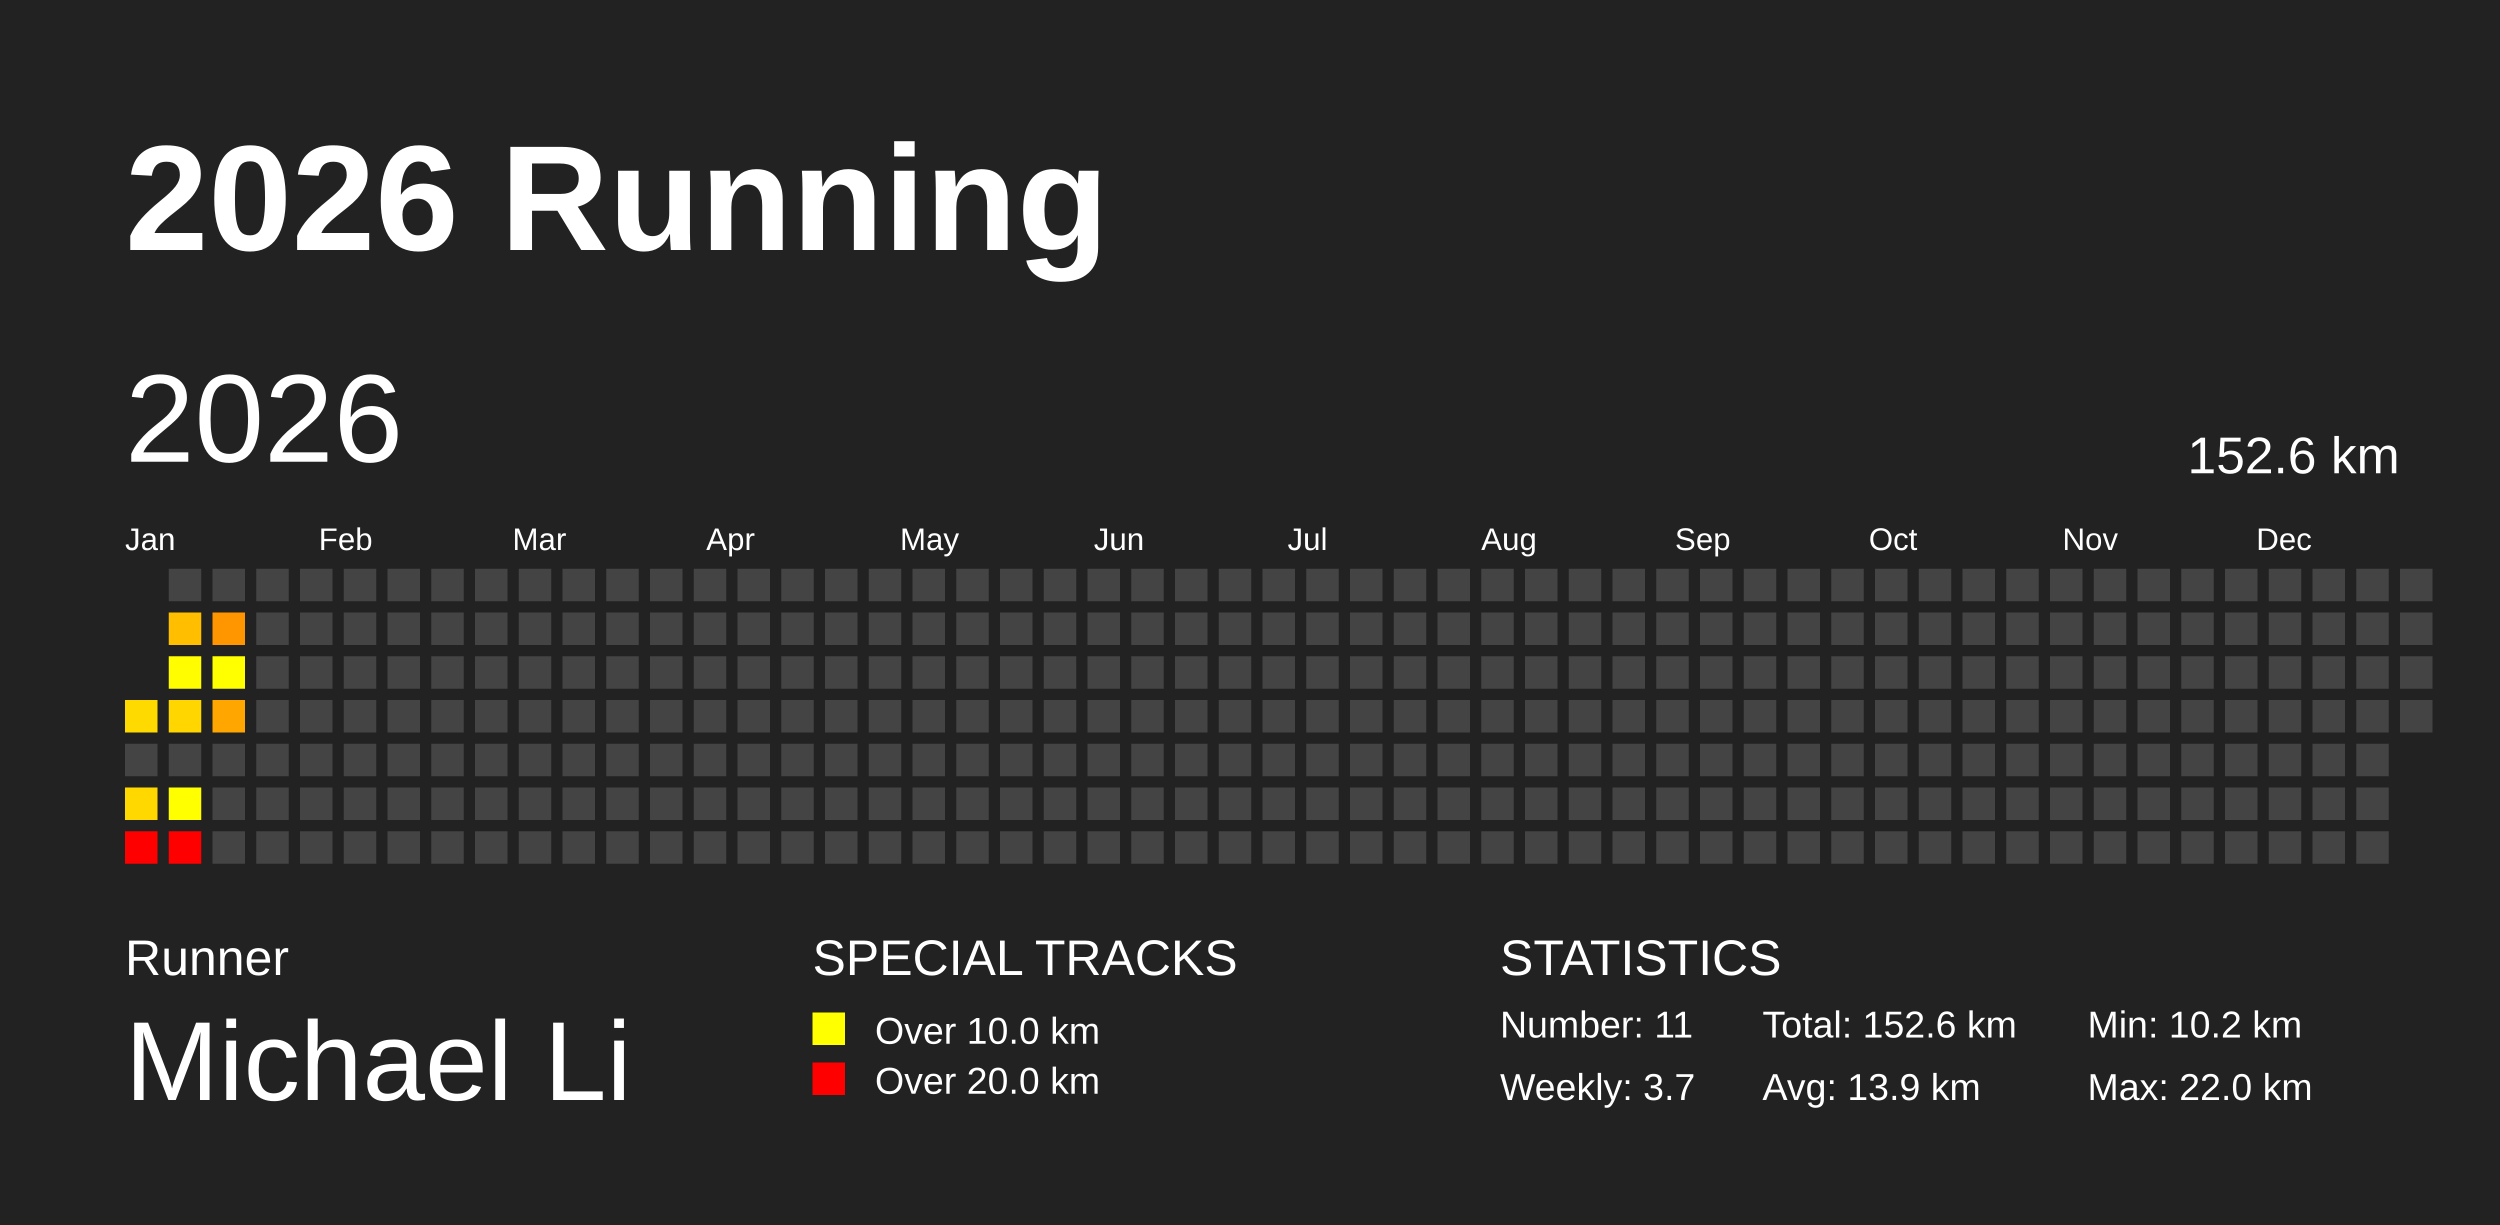
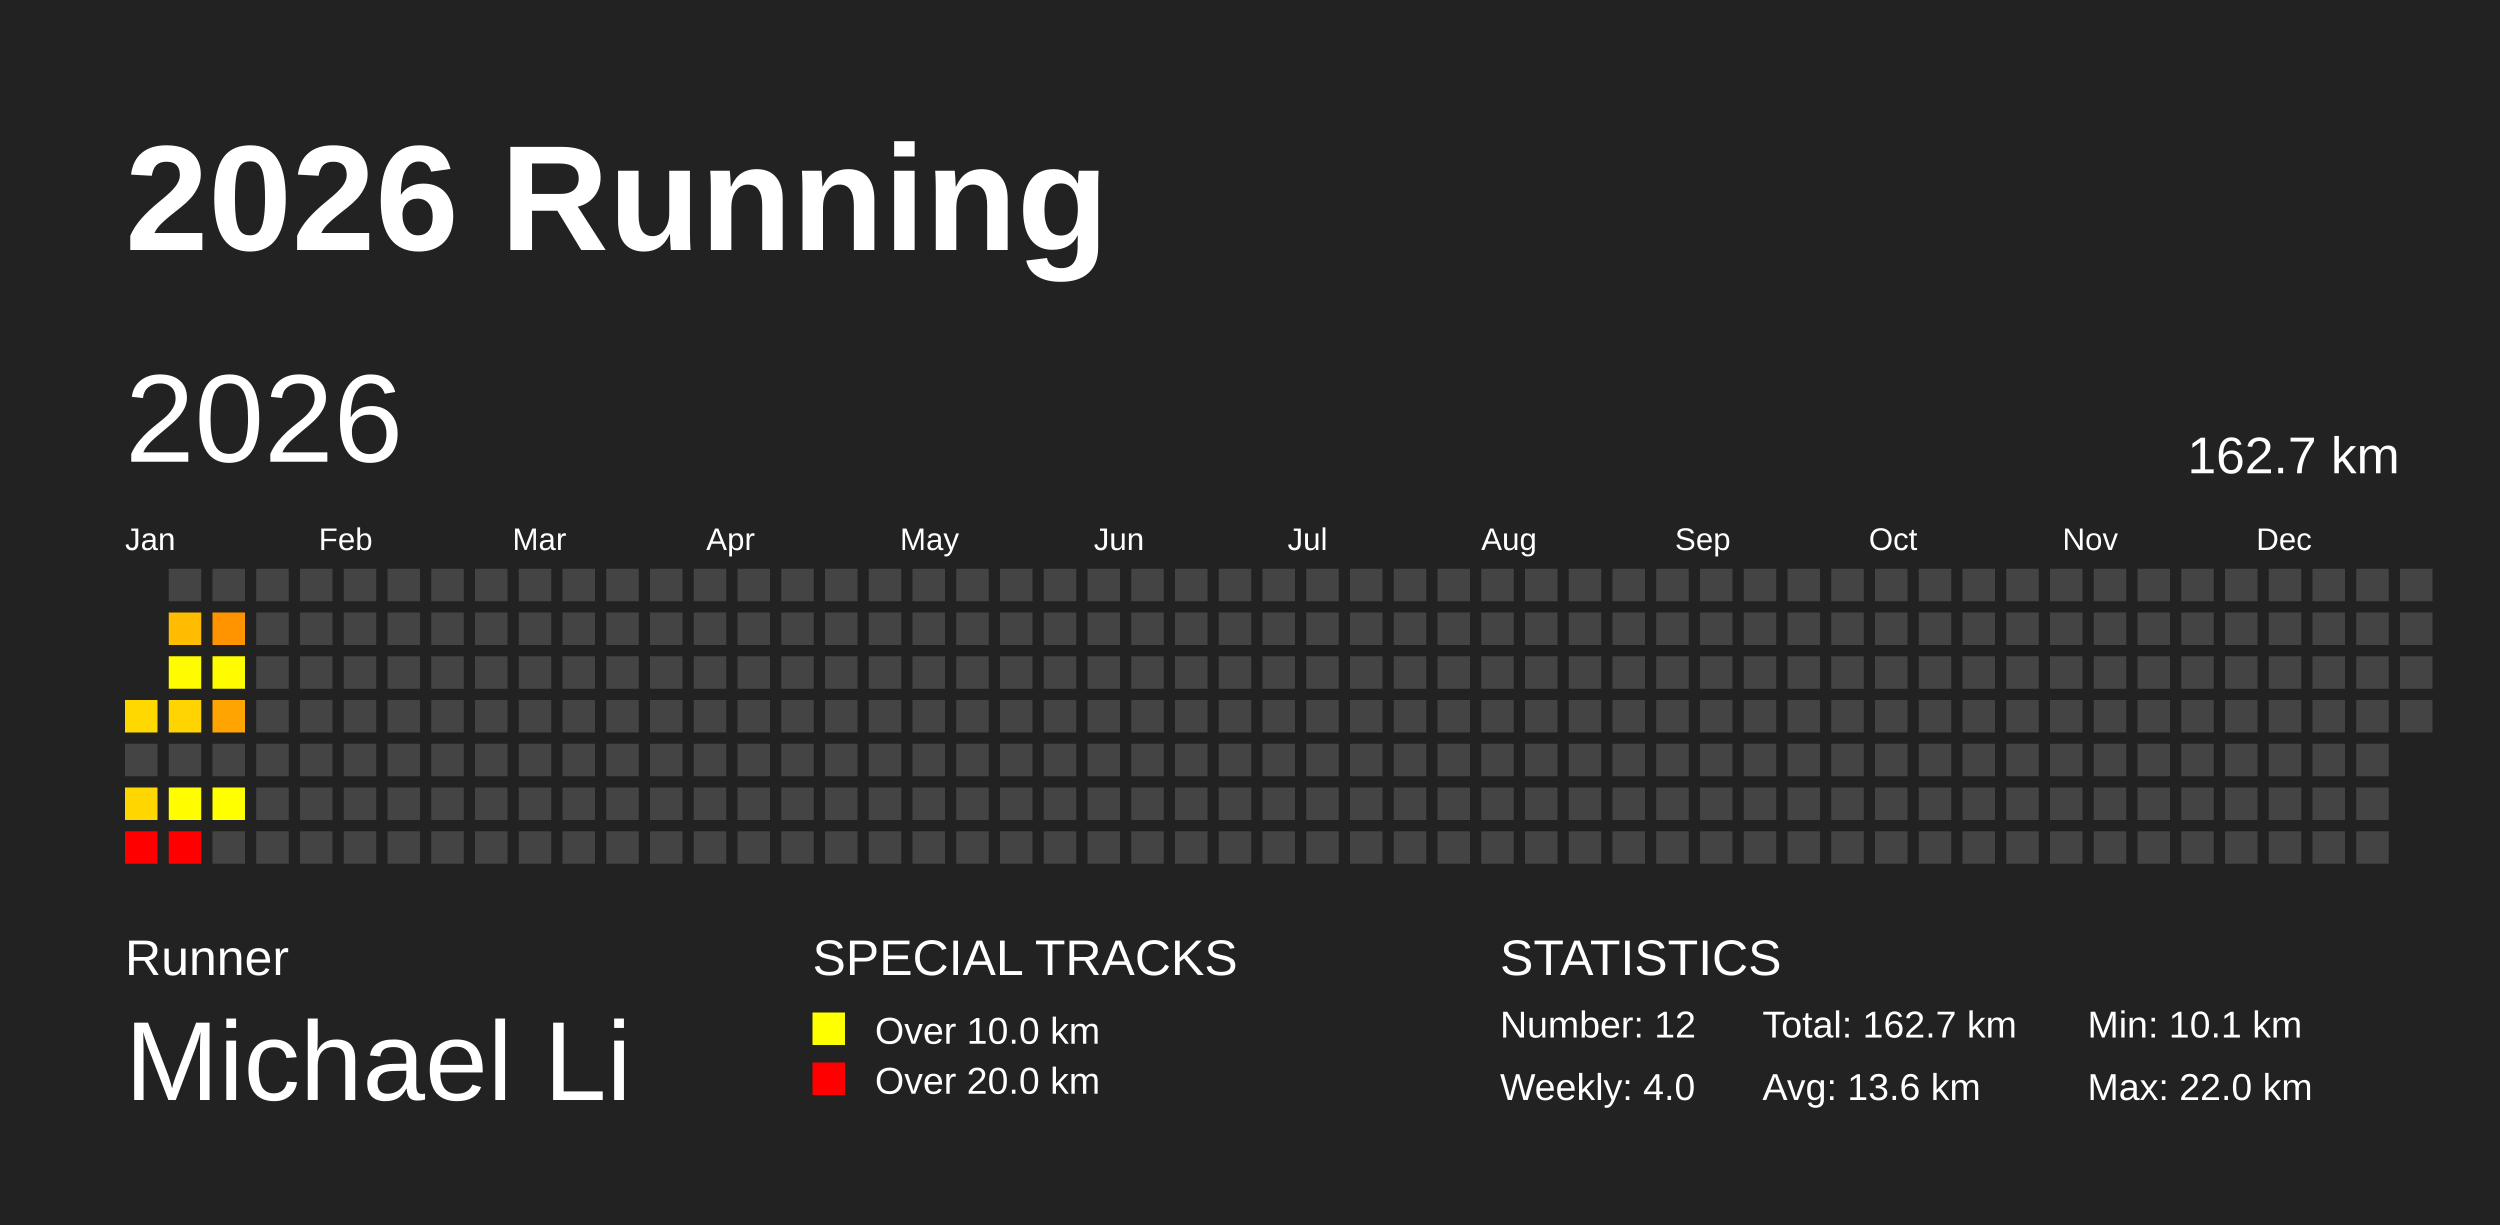
<svg xmlns="http://www.w3.org/2000/svg" baseProfile="full" height="98mm" version="1.1" viewBox="0,0,200,98" width="200mm">
  <defs />
  <rect fill="#222222" height="98" width="200" x="0" y="0" />
  <text fill="#FFFFFF" style="font-size:12px; font-family:Arial; font-weight:bold;" x="10" y="20">2026 Running</text>
  <text fill="#FFFFFF" style="font-size:4px; font-family:Arial" x="10" y="78">Runner</text>
  <text fill="#FFFFFF" style="font-size:9px; font-family:Arial" x="10" y="88">Michael Li</text>
  <text fill="#FFFFFF" style="font-size:4px; font-family:Arial" x="65" y="78">SPECIAL TRACKS</text>
  <rect fill="yellow" height="2.6" width="2.6" x="65" y="81" />
  <text fill="#FFFFFF" style="font-size:3px; font-family:Arial" x="70" y="83.5">Over 10.0 km</text>
  <rect fill="red" height="2.6" width="2.6" x="65" y="85" />
  <text fill="#FFFFFF" style="font-size:3px; font-family:Arial" x="70" y="87.5">Over 20.0 km</text>
  <text fill="#FFFFFF" style="font-size:4px; font-family:Arial" x="120" y="78">STATISTICS</text>
-   <text fill="#FFFFFF" style="font-size:3px; font-family:Arial" x="120" y="83">Number: 11</text>
-   <text fill="#FFFFFF" style="font-size:3px; font-family:Arial" x="120" y="88">Weekly: 3.7</text>
-   <text fill="#FFFFFF" style="font-size:3px; font-family:Arial" x="141" y="83">Total: 152.6 km</text>
-   <text fill="#FFFFFF" style="font-size:3px; font-family:Arial" x="141" y="88">Avg: 13.9 km</text>
-   <text fill="#FFFFFF" style="font-size:3px; font-family:Arial" x="167" y="83">Min: 10.2 km</text>
+   <text fill="#FFFFFF" style="font-size:3px; font-family:Arial" x="120" y="83">Number: 12</text>
+   <text fill="#FFFFFF" style="font-size:3px; font-family:Arial" x="120" y="88">Weekly: 4.0</text>
+   <text fill="#FFFFFF" style="font-size:3px; font-family:Arial" x="141" y="83">Total: 162.7 km</text>
+   <text fill="#FFFFFF" style="font-size:3px; font-family:Arial" x="141" y="88">Avg: 13.6 km</text>
+   <text fill="#FFFFFF" style="font-size:3px; font-family:Arial" x="167" y="83">Min: 10.1 km</text>
  <text fill="#FFFFFF" style="font-size:3px; font-family:Arial" x="167" y="88">Max: 22.0 km</text>
  <text dominant-baseline="hanging" fill="#FFFFFF" style="font-size:10.0px; font-family:Arial;" x="10" y="30">2026</text>
-   <text dominant-baseline="hanging" fill="#FFFFFF" style="font-size:4.125px; font-family:Arial;" x="175" y="35">152.6 km</text>
+   <text dominant-baseline="hanging" fill="#FFFFFF" style="font-size:4.125px; font-family:Arial;" x="175" y="35">162.7 km</text>
  <text fill="#FFFFFF" style="font-size:2.5px; font-family:Arial" x="10.0" y="44">Jan</text>
  <text fill="#FFFFFF" style="font-size:2.5px; font-family:Arial" x="25.5" y="44">Feb</text>
  <text fill="#FFFFFF" style="font-size:2.5px; font-family:Arial" x="41.0" y="44">Mar</text>
  <text fill="#FFFFFF" style="font-size:2.5px; font-family:Arial" x="56.5" y="44">Apr</text>
  <text fill="#FFFFFF" style="font-size:2.5px; font-family:Arial" x="72.0" y="44">May</text>
  <text fill="#FFFFFF" style="font-size:2.5px; font-family:Arial" x="87.5" y="44">Jun</text>
  <text fill="#FFFFFF" style="font-size:2.5px; font-family:Arial" x="103.0" y="44">Jul</text>
  <text fill="#FFFFFF" style="font-size:2.5px; font-family:Arial" x="118.5" y="44">Aug</text>
  <text fill="#FFFFFF" style="font-size:2.5px; font-family:Arial" x="134.0" y="44">Sep</text>
  <text fill="#FFFFFF" style="font-size:2.5px; font-family:Arial" x="149.5" y="44">Oct</text>
  <text fill="#FFFFFF" style="font-size:2.5px; font-family:Arial" x="165.0" y="44">Nov</text>
  <text fill="#FFFFFF" style="font-size:2.5px; font-family:Arial" x="180.5" y="44">Dec</text>
-   <rect fill="#ffda00" height="2.6" width="2.6" x="10.0" y="56.0" />
+   <rect fill="#ffd800" height="2.6" width="2.6" x="10.0" y="56.0" />
  <rect fill="#444444" height="2.6" width="2.6" x="10.0" y="59.5" />
-   <rect fill="#ffd800" height="2.6" width="2.6" x="10.0" y="63.0" />
+   <rect fill="#ffd600" height="2.6" width="2.6" x="10.0" y="63.0" />
  <rect fill="red" height="2.6" width="2.6" x="10.0" y="66.5" />
  <rect fill="#444444" height="2.6" width="2.6" x="13.5" y="45.5" />
-   <rect fill="#ffbe00" height="2.6" width="2.6" x="13.5" y="49.0" />
-   <rect fill="#fffd00" height="2.6" width="2.6" x="13.5" y="52.5" />
-   <rect fill="#ffd600" height="2.6" width="2.6" x="13.5" y="56.0" />
+   <rect fill="#ffbc00" height="2.6" width="2.6" x="13.5" y="49.0" />
+   <rect fill="#fffb00" height="2.6" width="2.6" x="13.5" y="52.5" />
+   <rect fill="#ffd400" height="2.6" width="2.6" x="13.5" y="56.0" />
  <rect fill="#444444" height="2.6" width="2.6" x="13.5" y="59.5" />
-   <rect fill="#ffff00" height="2.6" width="2.6" x="13.5" y="63.0" />
+   <rect fill="#fffd00" height="2.6" width="2.6" x="13.5" y="63.0" />
  <rect fill="red" height="2.6" width="2.6" x="13.5" y="66.5" />
  <rect fill="#444444" height="2.6" width="2.6" x="17.0" y="45.5" />
-   <rect fill="#ff9600" height="2.6" width="2.6" x="17.0" y="49.0" />
-   <rect fill="#ffff00" height="2.6" width="2.6" x="17.0" y="52.5" />
-   <rect fill="#ffa600" height="2.6" width="2.6" x="17.0" y="56.0" />
+   <rect fill="#ff9400" height="2.6" width="2.6" x="17.0" y="49.0" />
+   <rect fill="#fffc00" height="2.6" width="2.6" x="17.0" y="52.5" />
+   <rect fill="#ffa400" height="2.6" width="2.6" x="17.0" y="56.0" />
  <rect fill="#444444" height="2.6" width="2.6" x="17.0" y="59.5" />
-   <rect fill="#444444" height="2.6" width="2.6" x="17.0" y="63.0" />
+   <rect fill="#ffff00" height="2.6" width="2.6" x="17.0" y="63.0" />
  <rect fill="#444444" height="2.6" width="2.6" x="17.0" y="66.5" />
  <rect fill="#444444" height="2.6" width="2.6" x="20.5" y="45.5" />
  <rect fill="#444444" height="2.6" width="2.6" x="20.5" y="49.0" />
  <rect fill="#444444" height="2.6" width="2.6" x="20.5" y="52.5" />
  <rect fill="#444444" height="2.6" width="2.6" x="20.5" y="56.0" />
  <rect fill="#444444" height="2.6" width="2.6" x="20.5" y="59.5" />
  <rect fill="#444444" height="2.6" width="2.6" x="20.5" y="63.0" />
  <rect fill="#444444" height="2.6" width="2.6" x="20.5" y="66.5" />
  <rect fill="#444444" height="2.6" width="2.6" x="24.0" y="45.5" />
  <rect fill="#444444" height="2.6" width="2.6" x="24.0" y="49.0" />
  <rect fill="#444444" height="2.6" width="2.6" x="24.0" y="52.5" />
  <rect fill="#444444" height="2.6" width="2.6" x="24.0" y="56.0" />
  <rect fill="#444444" height="2.6" width="2.6" x="24.0" y="59.5" />
  <rect fill="#444444" height="2.6" width="2.6" x="24.0" y="63.0" />
  <rect fill="#444444" height="2.6" width="2.6" x="24.0" y="66.5" />
  <rect fill="#444444" height="2.6" width="2.6" x="27.5" y="45.5" />
  <rect fill="#444444" height="2.6" width="2.6" x="27.5" y="49.0" />
  <rect fill="#444444" height="2.6" width="2.6" x="27.5" y="52.5" />
  <rect fill="#444444" height="2.6" width="2.6" x="27.5" y="56.0" />
  <rect fill="#444444" height="2.6" width="2.6" x="27.5" y="59.5" />
  <rect fill="#444444" height="2.6" width="2.6" x="27.5" y="63.0" />
  <rect fill="#444444" height="2.6" width="2.6" x="27.5" y="66.5" />
  <rect fill="#444444" height="2.6" width="2.6" x="31.0" y="45.5" />
  <rect fill="#444444" height="2.6" width="2.6" x="31.0" y="49.0" />
  <rect fill="#444444" height="2.6" width="2.6" x="31.0" y="52.5" />
  <rect fill="#444444" height="2.6" width="2.6" x="31.0" y="56.0" />
  <rect fill="#444444" height="2.6" width="2.6" x="31.0" y="59.5" />
  <rect fill="#444444" height="2.6" width="2.6" x="31.0" y="63.0" />
  <rect fill="#444444" height="2.6" width="2.6" x="31.0" y="66.5" />
  <rect fill="#444444" height="2.6" width="2.6" x="34.5" y="45.5" />
  <rect fill="#444444" height="2.6" width="2.6" x="34.5" y="49.0" />
  <rect fill="#444444" height="2.6" width="2.6" x="34.5" y="52.5" />
  <rect fill="#444444" height="2.6" width="2.6" x="34.5" y="56.0" />
  <rect fill="#444444" height="2.6" width="2.6" x="34.5" y="59.5" />
  <rect fill="#444444" height="2.6" width="2.6" x="34.5" y="63.0" />
  <rect fill="#444444" height="2.6" width="2.6" x="34.5" y="66.5" />
  <rect fill="#444444" height="2.6" width="2.6" x="38.0" y="45.5" />
  <rect fill="#444444" height="2.6" width="2.6" x="38.0" y="49.0" />
  <rect fill="#444444" height="2.6" width="2.6" x="38.0" y="52.5" />
  <rect fill="#444444" height="2.6" width="2.6" x="38.0" y="56.0" />
  <rect fill="#444444" height="2.6" width="2.6" x="38.0" y="59.5" />
  <rect fill="#444444" height="2.6" width="2.6" x="38.0" y="63.0" />
  <rect fill="#444444" height="2.6" width="2.6" x="38.0" y="66.5" />
  <rect fill="#444444" height="2.6" width="2.6" x="41.5" y="45.5" />
  <rect fill="#444444" height="2.6" width="2.6" x="41.5" y="49.0" />
  <rect fill="#444444" height="2.6" width="2.6" x="41.5" y="52.5" />
  <rect fill="#444444" height="2.6" width="2.6" x="41.5" y="56.0" />
  <rect fill="#444444" height="2.6" width="2.6" x="41.5" y="59.5" />
  <rect fill="#444444" height="2.6" width="2.6" x="41.5" y="63.0" />
  <rect fill="#444444" height="2.6" width="2.6" x="41.5" y="66.5" />
  <rect fill="#444444" height="2.6" width="2.6" x="45.0" y="45.5" />
  <rect fill="#444444" height="2.6" width="2.6" x="45.0" y="49.0" />
  <rect fill="#444444" height="2.6" width="2.6" x="45.0" y="52.5" />
  <rect fill="#444444" height="2.6" width="2.6" x="45.0" y="56.0" />
  <rect fill="#444444" height="2.6" width="2.6" x="45.0" y="59.5" />
  <rect fill="#444444" height="2.6" width="2.6" x="45.0" y="63.0" />
  <rect fill="#444444" height="2.6" width="2.6" x="45.0" y="66.5" />
  <rect fill="#444444" height="2.6" width="2.6" x="48.5" y="45.5" />
  <rect fill="#444444" height="2.6" width="2.6" x="48.5" y="49.0" />
  <rect fill="#444444" height="2.6" width="2.6" x="48.5" y="52.5" />
  <rect fill="#444444" height="2.6" width="2.6" x="48.5" y="56.0" />
  <rect fill="#444444" height="2.6" width="2.6" x="48.5" y="59.5" />
  <rect fill="#444444" height="2.6" width="2.6" x="48.5" y="63.0" />
  <rect fill="#444444" height="2.6" width="2.6" x="48.5" y="66.5" />
  <rect fill="#444444" height="2.6" width="2.6" x="52.0" y="45.5" />
  <rect fill="#444444" height="2.6" width="2.6" x="52.0" y="49.0" />
  <rect fill="#444444" height="2.6" width="2.6" x="52.0" y="52.5" />
  <rect fill="#444444" height="2.6" width="2.6" x="52.0" y="56.0" />
  <rect fill="#444444" height="2.6" width="2.6" x="52.0" y="59.5" />
  <rect fill="#444444" height="2.6" width="2.6" x="52.0" y="63.0" />
  <rect fill="#444444" height="2.6" width="2.6" x="52.0" y="66.5" />
  <rect fill="#444444" height="2.6" width="2.6" x="55.5" y="45.5" />
  <rect fill="#444444" height="2.6" width="2.6" x="55.5" y="49.0" />
  <rect fill="#444444" height="2.6" width="2.6" x="55.5" y="52.5" />
  <rect fill="#444444" height="2.6" width="2.6" x="55.5" y="56.0" />
  <rect fill="#444444" height="2.6" width="2.6" x="55.5" y="59.5" />
  <rect fill="#444444" height="2.6" width="2.6" x="55.5" y="63.0" />
  <rect fill="#444444" height="2.6" width="2.6" x="55.5" y="66.5" />
  <rect fill="#444444" height="2.6" width="2.6" x="59.0" y="45.5" />
  <rect fill="#444444" height="2.6" width="2.6" x="59.0" y="49.0" />
  <rect fill="#444444" height="2.6" width="2.6" x="59.0" y="52.5" />
  <rect fill="#444444" height="2.6" width="2.6" x="59.0" y="56.0" />
  <rect fill="#444444" height="2.6" width="2.6" x="59.0" y="59.5" />
  <rect fill="#444444" height="2.6" width="2.6" x="59.0" y="63.0" />
  <rect fill="#444444" height="2.6" width="2.6" x="59.0" y="66.5" />
  <rect fill="#444444" height="2.6" width="2.6" x="62.5" y="45.5" />
  <rect fill="#444444" height="2.6" width="2.6" x="62.5" y="49.0" />
  <rect fill="#444444" height="2.6" width="2.6" x="62.5" y="52.5" />
  <rect fill="#444444" height="2.6" width="2.6" x="62.5" y="56.0" />
  <rect fill="#444444" height="2.6" width="2.6" x="62.5" y="59.5" />
  <rect fill="#444444" height="2.6" width="2.6" x="62.5" y="63.0" />
  <rect fill="#444444" height="2.6" width="2.6" x="62.5" y="66.5" />
  <rect fill="#444444" height="2.6" width="2.6" x="66.0" y="45.5" />
  <rect fill="#444444" height="2.6" width="2.6" x="66.0" y="49.0" />
  <rect fill="#444444" height="2.6" width="2.6" x="66.0" y="52.5" />
  <rect fill="#444444" height="2.6" width="2.6" x="66.0" y="56.0" />
  <rect fill="#444444" height="2.6" width="2.6" x="66.0" y="59.5" />
  <rect fill="#444444" height="2.6" width="2.6" x="66.0" y="63.0" />
  <rect fill="#444444" height="2.6" width="2.6" x="66.0" y="66.5" />
  <rect fill="#444444" height="2.6" width="2.6" x="69.5" y="45.5" />
  <rect fill="#444444" height="2.6" width="2.6" x="69.5" y="49.0" />
  <rect fill="#444444" height="2.6" width="2.6" x="69.5" y="52.5" />
  <rect fill="#444444" height="2.6" width="2.6" x="69.5" y="56.0" />
  <rect fill="#444444" height="2.6" width="2.6" x="69.5" y="59.5" />
  <rect fill="#444444" height="2.6" width="2.6" x="69.5" y="63.0" />
  <rect fill="#444444" height="2.6" width="2.6" x="69.5" y="66.5" />
  <rect fill="#444444" height="2.6" width="2.6" x="73.0" y="45.5" />
  <rect fill="#444444" height="2.6" width="2.6" x="73.0" y="49.0" />
  <rect fill="#444444" height="2.6" width="2.6" x="73.0" y="52.5" />
  <rect fill="#444444" height="2.6" width="2.6" x="73.0" y="56.0" />
  <rect fill="#444444" height="2.6" width="2.6" x="73.0" y="59.5" />
  <rect fill="#444444" height="2.6" width="2.6" x="73.0" y="63.0" />
  <rect fill="#444444" height="2.6" width="2.6" x="73.0" y="66.5" />
  <rect fill="#444444" height="2.6" width="2.6" x="76.5" y="45.5" />
  <rect fill="#444444" height="2.6" width="2.6" x="76.5" y="49.0" />
  <rect fill="#444444" height="2.6" width="2.6" x="76.5" y="52.5" />
  <rect fill="#444444" height="2.6" width="2.6" x="76.5" y="56.0" />
  <rect fill="#444444" height="2.6" width="2.6" x="76.5" y="59.5" />
  <rect fill="#444444" height="2.6" width="2.6" x="76.5" y="63.0" />
  <rect fill="#444444" height="2.6" width="2.6" x="76.5" y="66.5" />
  <rect fill="#444444" height="2.6" width="2.6" x="80.0" y="45.5" />
  <rect fill="#444444" height="2.6" width="2.6" x="80.0" y="49.0" />
  <rect fill="#444444" height="2.6" width="2.6" x="80.0" y="52.5" />
  <rect fill="#444444" height="2.6" width="2.6" x="80.0" y="56.0" />
  <rect fill="#444444" height="2.6" width="2.6" x="80.0" y="59.5" />
  <rect fill="#444444" height="2.6" width="2.6" x="80.0" y="63.0" />
  <rect fill="#444444" height="2.6" width="2.6" x="80.0" y="66.5" />
  <rect fill="#444444" height="2.6" width="2.6" x="83.5" y="45.5" />
  <rect fill="#444444" height="2.6" width="2.6" x="83.5" y="49.0" />
  <rect fill="#444444" height="2.6" width="2.6" x="83.5" y="52.5" />
  <rect fill="#444444" height="2.6" width="2.6" x="83.5" y="56.0" />
  <rect fill="#444444" height="2.6" width="2.6" x="83.5" y="59.5" />
  <rect fill="#444444" height="2.6" width="2.6" x="83.5" y="63.0" />
  <rect fill="#444444" height="2.6" width="2.6" x="83.5" y="66.5" />
  <rect fill="#444444" height="2.6" width="2.6" x="87.0" y="45.5" />
  <rect fill="#444444" height="2.6" width="2.6" x="87.0" y="49.0" />
  <rect fill="#444444" height="2.6" width="2.6" x="87.0" y="52.5" />
  <rect fill="#444444" height="2.6" width="2.6" x="87.0" y="56.0" />
  <rect fill="#444444" height="2.6" width="2.6" x="87.0" y="59.5" />
  <rect fill="#444444" height="2.6" width="2.6" x="87.0" y="63.0" />
  <rect fill="#444444" height="2.6" width="2.6" x="87.0" y="66.5" />
  <rect fill="#444444" height="2.6" width="2.6" x="90.5" y="45.5" />
  <rect fill="#444444" height="2.6" width="2.6" x="90.5" y="49.0" />
  <rect fill="#444444" height="2.6" width="2.6" x="90.5" y="52.5" />
  <rect fill="#444444" height="2.6" width="2.6" x="90.5" y="56.0" />
  <rect fill="#444444" height="2.6" width="2.6" x="90.5" y="59.5" />
  <rect fill="#444444" height="2.6" width="2.6" x="90.5" y="63.0" />
  <rect fill="#444444" height="2.6" width="2.6" x="90.5" y="66.5" />
  <rect fill="#444444" height="2.6" width="2.6" x="94.0" y="45.5" />
  <rect fill="#444444" height="2.6" width="2.6" x="94.0" y="49.0" />
  <rect fill="#444444" height="2.6" width="2.6" x="94.0" y="52.5" />
  <rect fill="#444444" height="2.6" width="2.6" x="94.0" y="56.0" />
  <rect fill="#444444" height="2.6" width="2.6" x="94.0" y="59.5" />
  <rect fill="#444444" height="2.6" width="2.6" x="94.0" y="63.0" />
  <rect fill="#444444" height="2.6" width="2.6" x="94.0" y="66.5" />
  <rect fill="#444444" height="2.6" width="2.6" x="97.5" y="45.5" />
  <rect fill="#444444" height="2.6" width="2.6" x="97.5" y="49.0" />
  <rect fill="#444444" height="2.6" width="2.6" x="97.5" y="52.5" />
  <rect fill="#444444" height="2.6" width="2.6" x="97.5" y="56.0" />
  <rect fill="#444444" height="2.6" width="2.6" x="97.5" y="59.5" />
  <rect fill="#444444" height="2.6" width="2.6" x="97.5" y="63.0" />
  <rect fill="#444444" height="2.6" width="2.6" x="97.5" y="66.5" />
  <rect fill="#444444" height="2.6" width="2.6" x="101.0" y="45.5" />
  <rect fill="#444444" height="2.6" width="2.6" x="101.0" y="49.0" />
  <rect fill="#444444" height="2.6" width="2.6" x="101.0" y="52.5" />
  <rect fill="#444444" height="2.6" width="2.6" x="101.0" y="56.0" />
  <rect fill="#444444" height="2.6" width="2.6" x="101.0" y="59.5" />
  <rect fill="#444444" height="2.6" width="2.6" x="101.0" y="63.0" />
  <rect fill="#444444" height="2.6" width="2.6" x="101.0" y="66.5" />
  <rect fill="#444444" height="2.6" width="2.6" x="104.5" y="45.5" />
  <rect fill="#444444" height="2.6" width="2.6" x="104.5" y="49.0" />
  <rect fill="#444444" height="2.6" width="2.6" x="104.5" y="52.5" />
  <rect fill="#444444" height="2.6" width="2.6" x="104.5" y="56.0" />
  <rect fill="#444444" height="2.6" width="2.6" x="104.5" y="59.5" />
  <rect fill="#444444" height="2.6" width="2.6" x="104.5" y="63.0" />
  <rect fill="#444444" height="2.6" width="2.6" x="104.5" y="66.5" />
  <rect fill="#444444" height="2.6" width="2.6" x="108.0" y="45.5" />
  <rect fill="#444444" height="2.6" width="2.6" x="108.0" y="49.0" />
  <rect fill="#444444" height="2.6" width="2.6" x="108.0" y="52.5" />
  <rect fill="#444444" height="2.6" width="2.6" x="108.0" y="56.0" />
  <rect fill="#444444" height="2.6" width="2.6" x="108.0" y="59.5" />
  <rect fill="#444444" height="2.6" width="2.6" x="108.0" y="63.0" />
  <rect fill="#444444" height="2.6" width="2.6" x="108.0" y="66.5" />
  <rect fill="#444444" height="2.6" width="2.6" x="111.5" y="45.5" />
  <rect fill="#444444" height="2.6" width="2.6" x="111.5" y="49.0" />
  <rect fill="#444444" height="2.6" width="2.6" x="111.5" y="52.5" />
  <rect fill="#444444" height="2.6" width="2.6" x="111.5" y="56.0" />
  <rect fill="#444444" height="2.6" width="2.6" x="111.5" y="59.5" />
  <rect fill="#444444" height="2.6" width="2.6" x="111.5" y="63.0" />
  <rect fill="#444444" height="2.6" width="2.6" x="111.5" y="66.5" />
  <rect fill="#444444" height="2.6" width="2.6" x="115.0" y="45.5" />
  <rect fill="#444444" height="2.6" width="2.6" x="115.0" y="49.0" />
  <rect fill="#444444" height="2.6" width="2.6" x="115.0" y="52.5" />
  <rect fill="#444444" height="2.6" width="2.6" x="115.0" y="56.0" />
  <rect fill="#444444" height="2.6" width="2.6" x="115.0" y="59.5" />
  <rect fill="#444444" height="2.6" width="2.6" x="115.0" y="63.0" />
  <rect fill="#444444" height="2.6" width="2.6" x="115.0" y="66.5" />
  <rect fill="#444444" height="2.6" width="2.6" x="118.5" y="45.5" />
  <rect fill="#444444" height="2.6" width="2.6" x="118.5" y="49.0" />
  <rect fill="#444444" height="2.6" width="2.6" x="118.5" y="52.5" />
  <rect fill="#444444" height="2.6" width="2.6" x="118.5" y="56.0" />
  <rect fill="#444444" height="2.6" width="2.6" x="118.5" y="59.5" />
  <rect fill="#444444" height="2.6" width="2.6" x="118.5" y="63.0" />
  <rect fill="#444444" height="2.6" width="2.6" x="118.5" y="66.5" />
  <rect fill="#444444" height="2.6" width="2.6" x="122.0" y="45.5" />
  <rect fill="#444444" height="2.6" width="2.6" x="122.0" y="49.0" />
  <rect fill="#444444" height="2.6" width="2.6" x="122.0" y="52.5" />
  <rect fill="#444444" height="2.6" width="2.6" x="122.0" y="56.0" />
  <rect fill="#444444" height="2.6" width="2.6" x="122.0" y="59.5" />
  <rect fill="#444444" height="2.6" width="2.6" x="122.0" y="63.0" />
  <rect fill="#444444" height="2.6" width="2.6" x="122.0" y="66.5" />
  <rect fill="#444444" height="2.6" width="2.6" x="125.5" y="45.5" />
  <rect fill="#444444" height="2.6" width="2.6" x="125.5" y="49.0" />
  <rect fill="#444444" height="2.6" width="2.6" x="125.5" y="52.5" />
  <rect fill="#444444" height="2.6" width="2.6" x="125.5" y="56.0" />
  <rect fill="#444444" height="2.6" width="2.6" x="125.5" y="59.5" />
  <rect fill="#444444" height="2.6" width="2.6" x="125.5" y="63.0" />
  <rect fill="#444444" height="2.6" width="2.6" x="125.5" y="66.5" />
  <rect fill="#444444" height="2.6" width="2.6" x="129.0" y="45.5" />
  <rect fill="#444444" height="2.6" width="2.6" x="129.0" y="49.0" />
  <rect fill="#444444" height="2.6" width="2.6" x="129.0" y="52.5" />
  <rect fill="#444444" height="2.6" width="2.6" x="129.0" y="56.0" />
  <rect fill="#444444" height="2.6" width="2.6" x="129.0" y="59.5" />
  <rect fill="#444444" height="2.6" width="2.6" x="129.0" y="63.0" />
  <rect fill="#444444" height="2.6" width="2.6" x="129.0" y="66.5" />
  <rect fill="#444444" height="2.6" width="2.6" x="132.5" y="45.5" />
  <rect fill="#444444" height="2.6" width="2.6" x="132.5" y="49.0" />
  <rect fill="#444444" height="2.6" width="2.6" x="132.5" y="52.5" />
  <rect fill="#444444" height="2.6" width="2.6" x="132.5" y="56.0" />
  <rect fill="#444444" height="2.6" width="2.6" x="132.5" y="59.5" />
  <rect fill="#444444" height="2.6" width="2.6" x="132.5" y="63.0" />
  <rect fill="#444444" height="2.6" width="2.6" x="132.5" y="66.5" />
  <rect fill="#444444" height="2.6" width="2.6" x="136.0" y="45.5" />
  <rect fill="#444444" height="2.6" width="2.6" x="136.0" y="49.0" />
  <rect fill="#444444" height="2.6" width="2.6" x="136.0" y="52.5" />
  <rect fill="#444444" height="2.6" width="2.6" x="136.0" y="56.0" />
  <rect fill="#444444" height="2.6" width="2.6" x="136.0" y="59.5" />
  <rect fill="#444444" height="2.6" width="2.6" x="136.0" y="63.0" />
  <rect fill="#444444" height="2.6" width="2.6" x="136.0" y="66.5" />
  <rect fill="#444444" height="2.6" width="2.6" x="139.5" y="45.5" />
  <rect fill="#444444" height="2.6" width="2.6" x="139.5" y="49.0" />
  <rect fill="#444444" height="2.6" width="2.6" x="139.5" y="52.5" />
  <rect fill="#444444" height="2.6" width="2.6" x="139.5" y="56.0" />
  <rect fill="#444444" height="2.6" width="2.6" x="139.5" y="59.5" />
  <rect fill="#444444" height="2.6" width="2.6" x="139.5" y="63.0" />
  <rect fill="#444444" height="2.6" width="2.6" x="139.5" y="66.5" />
  <rect fill="#444444" height="2.6" width="2.6" x="143.0" y="45.5" />
  <rect fill="#444444" height="2.6" width="2.6" x="143.0" y="49.0" />
  <rect fill="#444444" height="2.6" width="2.6" x="143.0" y="52.5" />
  <rect fill="#444444" height="2.6" width="2.6" x="143.0" y="56.0" />
  <rect fill="#444444" height="2.6" width="2.6" x="143.0" y="59.5" />
  <rect fill="#444444" height="2.6" width="2.6" x="143.0" y="63.0" />
  <rect fill="#444444" height="2.6" width="2.6" x="143.0" y="66.5" />
  <rect fill="#444444" height="2.6" width="2.6" x="146.5" y="45.5" />
  <rect fill="#444444" height="2.6" width="2.6" x="146.5" y="49.0" />
  <rect fill="#444444" height="2.6" width="2.6" x="146.5" y="52.5" />
  <rect fill="#444444" height="2.6" width="2.6" x="146.5" y="56.0" />
  <rect fill="#444444" height="2.6" width="2.6" x="146.5" y="59.5" />
  <rect fill="#444444" height="2.6" width="2.6" x="146.5" y="63.0" />
  <rect fill="#444444" height="2.6" width="2.6" x="146.5" y="66.5" />
  <rect fill="#444444" height="2.6" width="2.6" x="150.0" y="45.5" />
  <rect fill="#444444" height="2.6" width="2.6" x="150.0" y="49.0" />
  <rect fill="#444444" height="2.6" width="2.6" x="150.0" y="52.5" />
  <rect fill="#444444" height="2.6" width="2.6" x="150.0" y="56.0" />
  <rect fill="#444444" height="2.6" width="2.6" x="150.0" y="59.5" />
  <rect fill="#444444" height="2.6" width="2.6" x="150.0" y="63.0" />
  <rect fill="#444444" height="2.6" width="2.6" x="150.0" y="66.5" />
  <rect fill="#444444" height="2.6" width="2.6" x="153.5" y="45.5" />
  <rect fill="#444444" height="2.6" width="2.6" x="153.5" y="49.0" />
  <rect fill="#444444" height="2.6" width="2.6" x="153.5" y="52.5" />
  <rect fill="#444444" height="2.6" width="2.6" x="153.5" y="56.0" />
  <rect fill="#444444" height="2.6" width="2.6" x="153.5" y="59.5" />
  <rect fill="#444444" height="2.6" width="2.6" x="153.5" y="63.0" />
  <rect fill="#444444" height="2.6" width="2.6" x="153.5" y="66.5" />
  <rect fill="#444444" height="2.6" width="2.6" x="157.0" y="45.5" />
  <rect fill="#444444" height="2.6" width="2.6" x="157.0" y="49.0" />
  <rect fill="#444444" height="2.6" width="2.6" x="157.0" y="52.5" />
  <rect fill="#444444" height="2.6" width="2.6" x="157.0" y="56.0" />
  <rect fill="#444444" height="2.6" width="2.6" x="157.0" y="59.5" />
  <rect fill="#444444" height="2.6" width="2.6" x="157.0" y="63.0" />
  <rect fill="#444444" height="2.6" width="2.6" x="157.0" y="66.5" />
  <rect fill="#444444" height="2.6" width="2.6" x="160.5" y="45.5" />
  <rect fill="#444444" height="2.6" width="2.6" x="160.5" y="49.0" />
  <rect fill="#444444" height="2.6" width="2.6" x="160.5" y="52.5" />
  <rect fill="#444444" height="2.6" width="2.6" x="160.5" y="56.0" />
  <rect fill="#444444" height="2.6" width="2.6" x="160.5" y="59.5" />
  <rect fill="#444444" height="2.6" width="2.6" x="160.5" y="63.0" />
  <rect fill="#444444" height="2.6" width="2.6" x="160.5" y="66.5" />
  <rect fill="#444444" height="2.6" width="2.6" x="164.0" y="45.5" />
  <rect fill="#444444" height="2.6" width="2.6" x="164.0" y="49.0" />
  <rect fill="#444444" height="2.6" width="2.6" x="164.0" y="52.5" />
  <rect fill="#444444" height="2.6" width="2.6" x="164.0" y="56.0" />
  <rect fill="#444444" height="2.6" width="2.6" x="164.0" y="59.5" />
  <rect fill="#444444" height="2.6" width="2.6" x="164.0" y="63.0" />
  <rect fill="#444444" height="2.6" width="2.6" x="164.0" y="66.5" />
  <rect fill="#444444" height="2.6" width="2.6" x="167.5" y="45.5" />
  <rect fill="#444444" height="2.6" width="2.6" x="167.5" y="49.0" />
  <rect fill="#444444" height="2.6" width="2.6" x="167.5" y="52.5" />
  <rect fill="#444444" height="2.6" width="2.6" x="167.5" y="56.0" />
  <rect fill="#444444" height="2.6" width="2.6" x="167.5" y="59.5" />
  <rect fill="#444444" height="2.6" width="2.6" x="167.5" y="63.0" />
  <rect fill="#444444" height="2.6" width="2.6" x="167.5" y="66.5" />
  <rect fill="#444444" height="2.6" width="2.6" x="171.0" y="45.5" />
  <rect fill="#444444" height="2.6" width="2.6" x="171.0" y="49.0" />
  <rect fill="#444444" height="2.6" width="2.6" x="171.0" y="52.5" />
  <rect fill="#444444" height="2.6" width="2.6" x="171.0" y="56.0" />
  <rect fill="#444444" height="2.6" width="2.6" x="171.0" y="59.5" />
  <rect fill="#444444" height="2.6" width="2.6" x="171.0" y="63.0" />
  <rect fill="#444444" height="2.6" width="2.6" x="171.0" y="66.5" />
  <rect fill="#444444" height="2.6" width="2.6" x="174.5" y="45.5" />
  <rect fill="#444444" height="2.6" width="2.6" x="174.5" y="49.0" />
  <rect fill="#444444" height="2.6" width="2.6" x="174.5" y="52.5" />
  <rect fill="#444444" height="2.6" width="2.6" x="174.5" y="56.0" />
  <rect fill="#444444" height="2.6" width="2.6" x="174.5" y="59.5" />
  <rect fill="#444444" height="2.6" width="2.6" x="174.5" y="63.0" />
  <rect fill="#444444" height="2.6" width="2.6" x="174.5" y="66.5" />
  <rect fill="#444444" height="2.6" width="2.6" x="178.0" y="45.5" />
  <rect fill="#444444" height="2.6" width="2.6" x="178.0" y="49.0" />
  <rect fill="#444444" height="2.6" width="2.6" x="178.0" y="52.5" />
  <rect fill="#444444" height="2.6" width="2.6" x="178.0" y="56.0" />
  <rect fill="#444444" height="2.6" width="2.6" x="178.0" y="59.5" />
  <rect fill="#444444" height="2.6" width="2.6" x="178.0" y="63.0" />
  <rect fill="#444444" height="2.6" width="2.6" x="178.0" y="66.5" />
  <rect fill="#444444" height="2.6" width="2.6" x="181.5" y="45.5" />
  <rect fill="#444444" height="2.6" width="2.6" x="181.5" y="49.0" />
  <rect fill="#444444" height="2.6" width="2.6" x="181.5" y="52.5" />
  <rect fill="#444444" height="2.6" width="2.6" x="181.5" y="56.0" />
  <rect fill="#444444" height="2.6" width="2.6" x="181.5" y="59.5" />
  <rect fill="#444444" height="2.6" width="2.6" x="181.5" y="63.0" />
  <rect fill="#444444" height="2.6" width="2.6" x="181.5" y="66.5" />
  <rect fill="#444444" height="2.6" width="2.6" x="185.0" y="45.5" />
  <rect fill="#444444" height="2.6" width="2.6" x="185.0" y="49.0" />
  <rect fill="#444444" height="2.6" width="2.6" x="185.0" y="52.5" />
  <rect fill="#444444" height="2.6" width="2.6" x="185.0" y="56.0" />
  <rect fill="#444444" height="2.6" width="2.6" x="185.0" y="59.5" />
  <rect fill="#444444" height="2.6" width="2.6" x="185.0" y="63.0" />
  <rect fill="#444444" height="2.6" width="2.6" x="185.0" y="66.5" />
  <rect fill="#444444" height="2.6" width="2.6" x="188.5" y="45.5" />
  <rect fill="#444444" height="2.6" width="2.6" x="188.5" y="49.0" />
  <rect fill="#444444" height="2.6" width="2.6" x="188.5" y="52.5" />
  <rect fill="#444444" height="2.6" width="2.6" x="188.5" y="56.0" />
  <rect fill="#444444" height="2.6" width="2.6" x="188.5" y="59.5" />
  <rect fill="#444444" height="2.6" width="2.6" x="188.5" y="63.0" />
  <rect fill="#444444" height="2.6" width="2.6" x="188.5" y="66.5" />
  <rect fill="#444444" height="2.6" width="2.6" x="192.0" y="45.5" />
  <rect fill="#444444" height="2.6" width="2.6" x="192.0" y="49.0" />
  <rect fill="#444444" height="2.6" width="2.6" x="192.0" y="52.5" />
  <rect fill="#444444" height="2.6" width="2.6" x="192.0" y="56.0" />
</svg>
